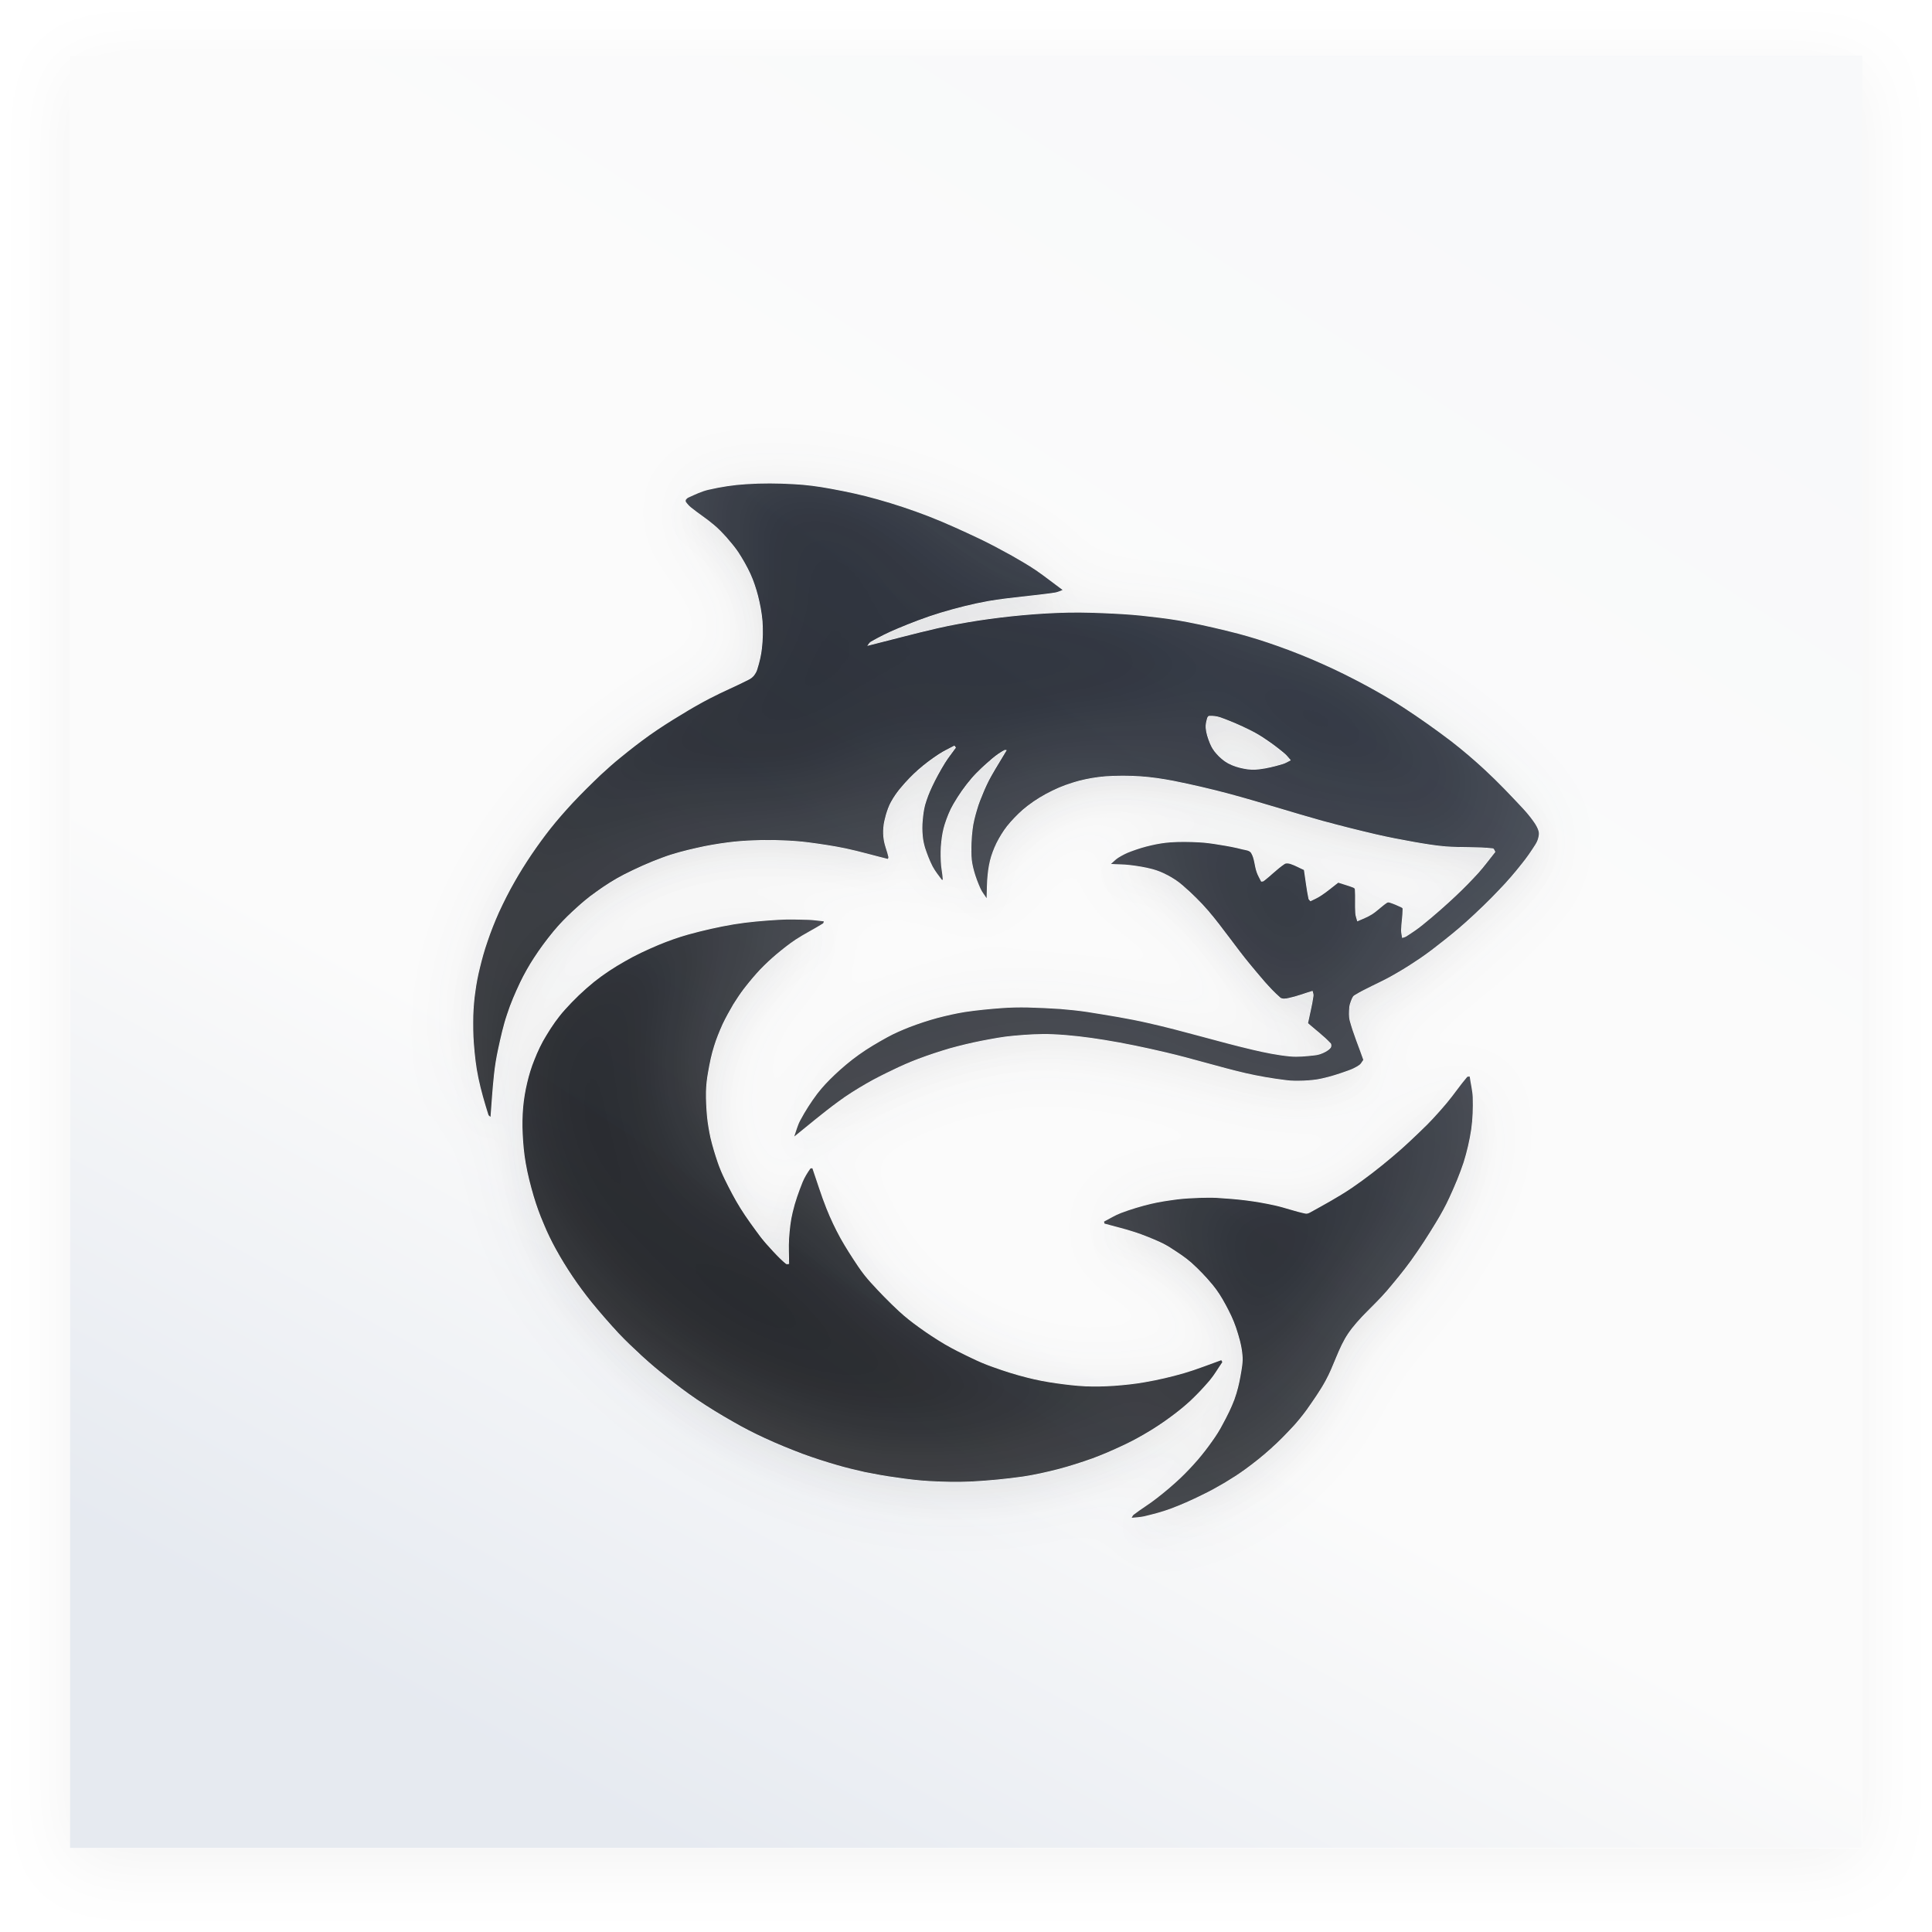
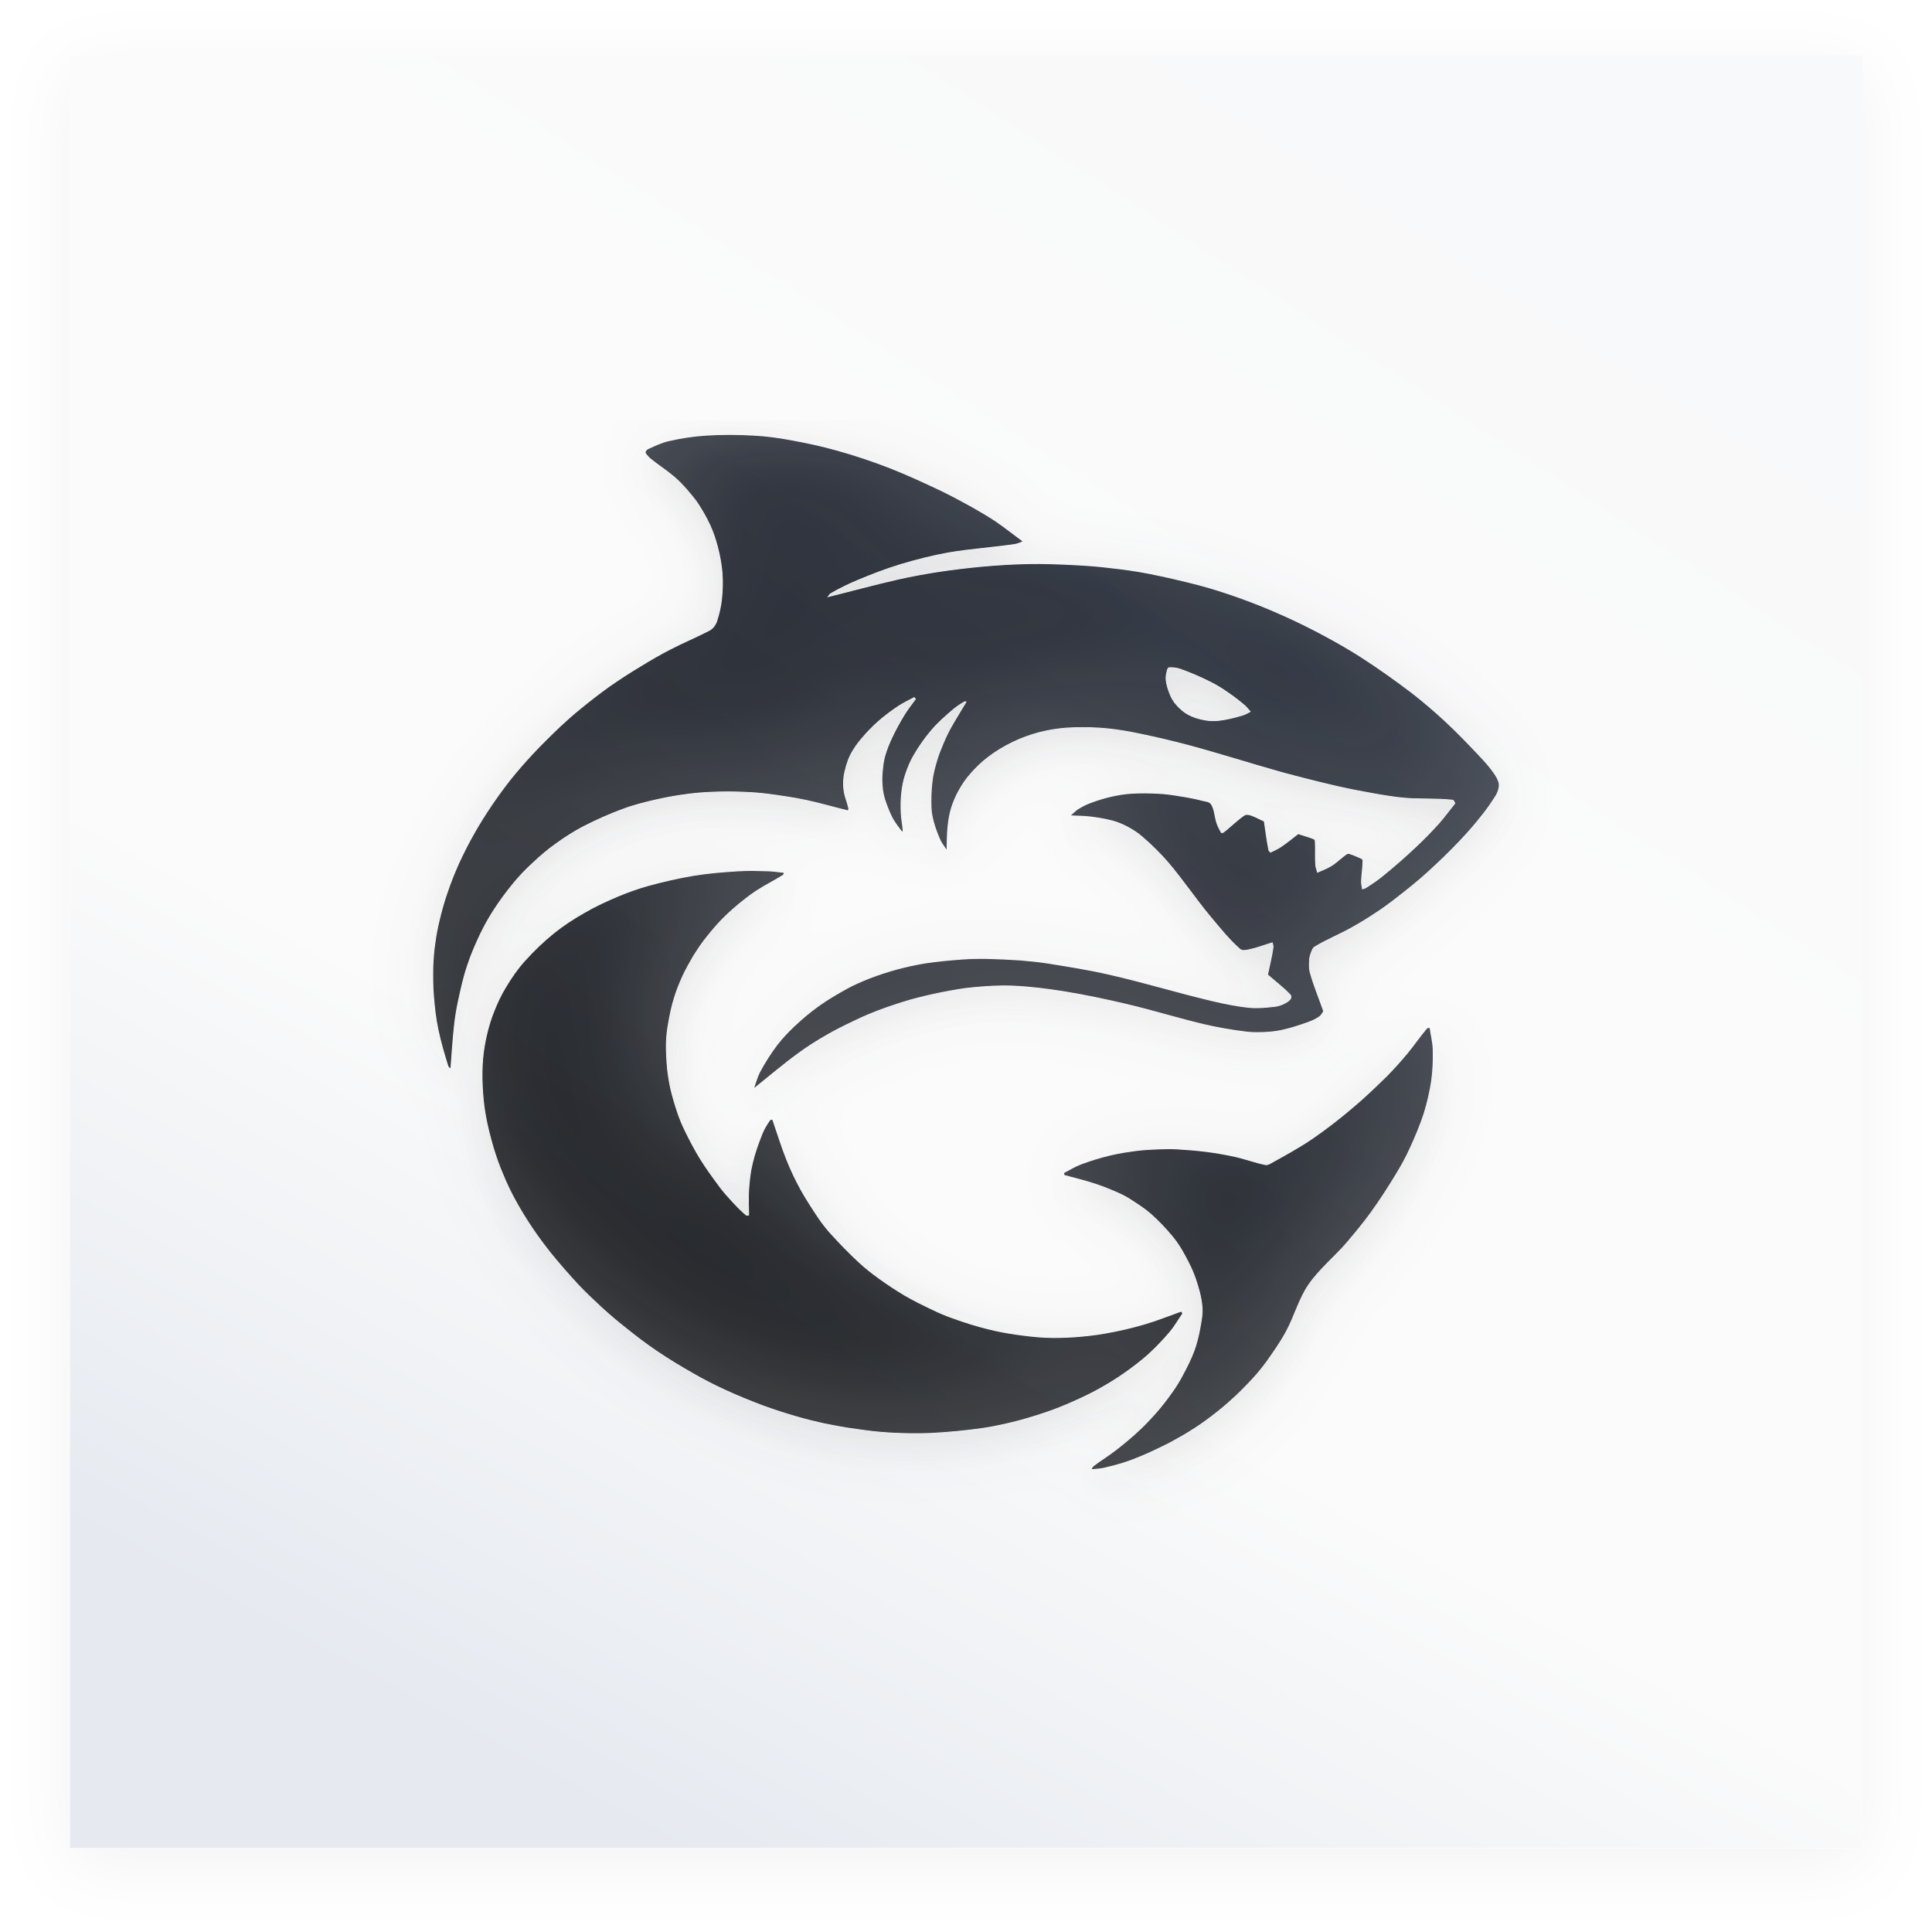
<svg xmlns="http://www.w3.org/2000/svg" width="1104" height="1104" viewBox="0 0 1104 1104" fill="none">
  <g filter="url(#filter0_d_1637_371)">
    <rect width="1024" height="1024" transform="translate(40 32)" fill="#FBFBFB" />
    <rect width="1024" height="1024" transform="translate(40 32)" fill="url(#paint0_linear_1637_371)" fill-opacity="0.4" />
    <rect width="1024" height="1024" transform="translate(40 32)" fill="url(#paint1_linear_1637_371)" fill-opacity="0.8" />
    <g filter="url(#filter1_ddi_1637_371)">
-       <path d="M892.7 636.0C892.1 636.1 891.4 635.9 891.0 636.3C886.3 641.8 882.3 647.8 877.7 653.3C873.5 658.3 869.2 663.1 864.7 667.7C857.1 675.1 849.5 682.5 841.3 689.3C832.8 696.5 823.9 703.4 814.7 709.7C805.8 715.7 796.4 720.8 787.0 726.0C786.1 726.5 785.0 726.9 784.0 726.7C777.1 725.3 770.5 722.8 763.7 721.3C757.4 719.9 751.0 718.8 744.7 718.0C738.3 717.2 731.8 716.7 725.3 716.3C721.6 716.1 717.8 716.2 714.0 716.3C709.1 716.5 704.2 716.7 699.3 717.3C693.4 718.1 687.5 718.9 681.7 720.3C675.0 721.9 668.4 723.9 662.0 726.3C658.0 727.8 654.4 730.1 650.7 732.0C650.8 732.4 650.9 732.9 651.0 733.3C657.8 735.2 664.7 736.8 671.3 739.0C676.8 740.8 682.1 743.0 687.3 745.3C690.1 746.6 692.8 748.0 695.3 749.7C699.8 752.6 704.3 755.5 708.3 759.0C713.5 763.6 718.3 768.7 722.7 774.0C725.9 777.9 728.6 782.2 731.0 786.7C733.7 791.6 736.2 796.7 738.0 802.0C740.0 808.0 741.8 814.1 742.3 820.3C742.8 825.0 741.8 829.7 741.0 834.3C740.1 839.5 738.8 844.7 737.0 849.7C734.9 855.3 732.2 860.7 729.3 866.0C727.3 869.9 724.9 873.7 722.3 877.3C719.3 881.6 716.1 885.7 712.7 889.7C709.1 893.8 705.3 897.9 701.3 901.7C696.2 906.5 690.9 911.0 685.3 915.3C680.5 919.1 675.2 922.2 670.3 926.0C669.7 926.5 669.4 927.3 669.0 928.0C671.8 927.7 674.6 927.6 677.3 927.0C683.2 925.6 689.0 924.1 694.7 922.0C701.7 919.4 708.6 916.3 715.3 913.0C720.6 910.5 725.7 907.6 730.7 904.7C735.2 902.0 739.7 899.1 744.0 896.0C749.9 891.7 755.6 887.2 761.0 882.3C766.2 877.7 771.0 872.7 775.7 867.7C778.9 864.2 781.9 860.5 784.7 856.7C789.1 850.4 793.6 844.1 797.3 837.3C802.9 827.2 805.8 815.6 812.3 806.0C819.4 795.6 829.5 787.5 837.7 778.0C843.2 771.5 848.7 764.9 853.7 758.0C859.6 749.8 865.1 741.3 870.3 732.7C873.6 727.3 876.7 721.7 879.3 716.0C882.8 708.4 886.1 700.6 888.7 692.7C890.9 685.6 892.6 678.3 893.7 671.0C894.7 663.9 894.9 656.8 894.7 649.7C894.5 645.1 893.3 640.6 892.7 636.0Z M281.7 608.7C278.5 613.8 275.9 619.4 273.7 625.0C271.7 629.9 270.2 634.9 269.0 640.0C267.7 645.4 266.8 650.8 266.3 656.3C265.8 662.2 265.7 668.1 266.0 674.0C266.3 680.5 266.9 687.0 268.0 693.3C269.3 700.8 271.2 708.1 273.3 715.3C275.1 721.3 277.2 727.2 279.7 733.0C282.1 738.9 284.9 744.7 288.0 750.3C291.4 756.5 295.1 762.5 299.0 768.3C302.9 774.1 307.0 779.6 311.3 785.0C317.1 792.1 323.1 799.0 329.3 805.7C334.2 810.9 339.4 815.8 344.7 820.7C349.8 825.4 355.2 830.0 360.7 834.3C367.4 839.7 374.2 844.9 381.3 849.7C389.0 854.9 396.9 859.7 405.0 864.3C411.9 868.3 419.1 872.0 426.3 875.3C434.5 879.1 442.9 882.5 451.3 885.7C458.7 888.4 466.1 890.8 473.7 893.0C479.8 894.8 486.1 896.3 492.3 897.7C499.3 899.1 506.3 900.4 513.3 901.3C520.6 902.4 528.0 903.3 535.3 903.7C544.4 904.2 553.6 904.4 562.7 904.0C574.2 903.4 585.6 902.3 597.0 900.7C605.0 899.5 612.9 897.7 620.7 895.7C628.2 893.7 635.7 891.3 643.0 888.7C649.2 886.4 655.3 883.8 661.3 881.0C667.0 878.4 672.6 875.5 678.0 872.3C683.7 869.0 689.3 865.3 694.7 861.3C699.2 858.0 703.6 854.5 707.7 850.7C712.3 846.4 716.6 841.8 720.7 837.0C723.8 833.3 726.2 829.0 729.0 825.0C728.8 824.6 728.6 824.1 728.3 823.7C720.1 826.6 712.0 829.9 703.7 832.3C695.1 834.8 686.4 836.8 677.7 838.3C671.0 839.5 664.1 840.2 657.3 840.7C651.0 841.1 644.7 841.3 638.3 841.0C631.9 840.7 625.4 839.9 619.0 839.0C612.6 838.1 606.2 836.9 600.0 835.3C592.3 833.4 584.8 831.0 577.3 828.3C572.4 826.6 567.7 824.6 563.0 822.3C556.9 819.4 550.8 816.4 545.0 813.0C539.3 809.6 533.7 805.9 528.3 802.0C523.7 798.7 519.2 795.2 515.0 791.3C508.5 785.3 502.3 778.9 496.3 772.3C493.3 769.0 490.5 765.4 488.0 761.7C483.9 755.6 479.9 749.4 476.3 743.0C472.8 736.6 469.7 730.1 467.0 723.3C463.5 714.6 460.8 705.6 457.7 696.7C457.2 696.8 456.6 696.6 456.3 697.0C454.4 699.7 452.6 702.6 451.3 705.7C448.7 712.2 446.3 718.8 444.7 725.7C443.3 731.3 442.7 737.2 442.3 743.0C441.9 748.7 442.3 754.3 442.3 760.0C441.7 760.0 440.9 760.4 440.3 760.0C437.3 757.6 434.6 754.8 432.0 752.0C429.0 748.8 426.0 745.5 423.3 742.0C418.7 735.8 414.1 729.6 410.0 723.0C406.2 716.9 402.9 710.5 399.7 704.0C397.9 700.3 396.3 696.5 395.0 692.7C393.2 687.4 391.6 682.1 390.3 676.7C389.3 672.1 388.5 667.4 388.0 662.7C387.5 657.1 387.2 651.6 387.3 646.0C387.4 641.6 387.9 637.3 388.7 633.0C389.7 627.2 390.9 621.3 392.7 615.7C394.2 610.8 396.2 606.0 398.3 601.3C400.4 596.9 402.8 592.6 405.3 588.3C407.5 584.8 409.8 581.3 412.3 578.0C415.8 573.5 419.4 569.1 423.3 565.0C426.7 561.5 430.3 558.1 434.0 555.0C438.1 551.6 442.2 548.3 446.7 545.3C452.5 541.5 458.8 538.4 464.7 534.7C465.1 534.4 465.1 533.8 465.3 533.3C461.9 533.0 458.5 532.4 455.0 532.3C448.4 532.1 441.9 531.9 435.3 532.3C425.4 532.9 415.5 533.7 405.7 535.3C395.6 537.0 385.5 539.3 375.7 542.0C368.9 543.9 362.2 546.3 355.7 549.0C348.2 552.2 340.7 555.6 333.7 559.7C326.6 563.7 319.7 568.2 313.3 573.3C306.4 578.9 299.9 585.1 294.0 591.7C289.3 596.9 285.3 602.7 281.7 608.7Z M236.7 637.0C238.4 645.2 240.8 653.3 243.3 661.3C243.5 661.9 244.2 662.2 244.7 662.7C245.4 653.3 246.0 644.0 247.0 634.7C247.6 629.1 248.5 623.5 249.7 618.0C251.4 610.2 253.1 602.3 255.7 594.7C258.0 587.5 261.1 580.5 264.3 573.7C267.0 568.1 270.0 562.8 273.3 557.7C277.3 551.5 281.7 545.6 286.3 540.0C290.2 535.3 294.5 530.8 299.0 526.7C304.0 522.0 309.1 517.6 314.7 513.7C320.5 509.5 326.6 505.6 333.0 502.3C341.3 498.1 349.9 494.2 358.7 491.0C365.9 488.3 373.5 486.4 381.0 484.7C387.9 483.1 395.0 481.9 402.0 481.0C407.4 480.3 412.9 479.9 418.3 479.7C425.0 479.4 431.7 479.4 438.3 479.7C443.9 479.9 449.5 480.3 455.0 481.0C463.3 482.1 471.5 483.3 479.7 485.0C489.1 487.0 498.3 489.7 507.7 492.0C507.8 491.6 508.1 491.1 508.0 490.7C507.2 487.0 505.6 483.4 505.0 479.7C504.5 476.8 504.4 473.9 504.7 471.0C504.9 468.3 505.6 465.6 506.3 463.0C507.2 460.0 508.2 457.0 509.7 454.3C511.6 450.8 514.0 447.4 516.7 444.3C520.1 440.3 523.7 436.5 527.7 433.0C532.0 429.2 536.6 425.8 541.3 422.7C544.6 420.5 548.2 418.9 551.7 417.0C552.0 417.4 552.3 417.9 552.7 418.3C550.2 421.8 547.5 425.1 545.3 428.7C542.3 433.6 539.5 438.7 537.0 444.0C535.1 448.0 533.5 452.1 532.3 456.3C531.4 459.7 531.0 463.2 530.7 466.7C530.4 469.9 530.4 473.1 530.7 476.3C530.9 479.2 531.5 482.0 532.3 484.7C533.7 488.9 535.3 493.1 537.3 497.0C539.0 500.1 541.2 502.9 543.3 505.7C543.5 505.8 544.0 505.9 544.0 505.7C543.8 501.6 542.8 497.7 542.7 493.7C542.5 489.3 542.5 485.0 543.0 480.7C543.4 476.7 544.1 472.8 545.3 469.0C546.8 464.4 548.6 459.8 551.0 455.7C554.5 449.7 558.5 443.9 563.0 438.7C567.2 433.8 572.1 429.5 577.0 425.3C579.4 423.3 582.0 421.5 584.7 420.0C585.1 419.7 585.8 420.0 586.3 420.0C582.9 425.8 579.3 431.4 576.0 437.3C574.1 440.7 572.5 444.1 571.0 447.7C569.4 451.5 567.8 455.4 566.7 459.3C565.4 463.7 564.2 468.1 563.7 472.7C563.0 478.4 562.8 484.2 563.0 490.0C563.1 493.4 563.8 496.7 564.7 500.0C565.8 504.0 567.3 507.9 569.0 511.7C570.0 513.9 571.7 515.9 573.0 518.0C573.2 512.8 573.1 507.5 573.7 502.3C574.1 498.3 574.8 494.2 576.0 490.3C577.3 486.3 578.9 482.4 581.0 478.7C583.2 474.8 585.7 471.0 588.7 467.7C592.2 463.7 596.1 459.9 600.3 456.7C605.4 452.8 610.9 449.5 616.7 446.7C622.2 444.0 628.1 441.9 634.0 440.3C639.8 438.8 645.7 437.8 651.7 437.3C659.3 436.8 667.0 436.8 674.7 437.3C682.1 437.8 689.4 438.9 696.7 440.3C709.2 442.8 721.7 445.7 734.0 449.0C754.4 454.5 774.6 461.0 795.0 466.7C806.8 469.9 818.7 472.9 830.7 475.7C838.9 477.6 847.3 479.2 855.7 480.7C862.6 481.9 869.6 483.1 876.7 483.7C887.1 484.5 897.6 483.8 908.0 485.0C908.9 485.1 909.1 486.6 909.7 487.3C906.0 491.9 902.6 496.6 898.7 501.0C893.9 506.3 888.9 511.4 883.7 516.3C876.7 522.9 869.4 529.3 862.0 535.3C858.4 538.3 854.6 540.8 850.7 543.3C849.9 543.8 848.9 544.0 848.0 544.3C847.8 542.7 847.3 541.0 847.3 539.3C847.4 534.5 848.3 529.8 848.3 525.0C848.3 524.5 847.8 524.2 847.3 524.0C845.0 522.9 842.5 521.8 840.0 521.0C839.4 520.8 838.6 520.6 838.0 521.0C834.5 523.3 831.6 526.4 828.0 528.7C825.0 530.6 821.6 531.8 818.3 533.3C817.9 531.6 817.1 529.8 817.0 528.0C816.6 522.7 817.1 517.3 816.7 512.0C816.6 511.5 816.1 511.2 815.7 511.0C812.4 509.7 809.0 508.8 805.7 507.7C801.9 510.6 798.3 513.7 794.3 516.3C792.1 517.8 789.7 518.8 787.3 520.0C786.9 519.4 786.1 519.0 786.0 518.3C784.7 512.1 784.0 505.7 783.0 499.3C780.0 498.0 777.1 496.3 774.0 495.3C772.8 495.0 771.4 494.7 770.3 495.3C765.3 498.6 761.1 503.1 756.3 506.7C755.9 507.0 755.2 506.9 754.7 507.0C753.7 504.9 752.4 502.9 751.7 500.7C750.2 496.5 750.3 491.7 748.0 488.0C746.9 486.3 744.3 486.2 742.3 485.7C737.4 484.4 732.4 483.5 727.3 482.7C722.6 481.9 717.8 481.2 713.0 481.0C707.0 480.7 701.0 480.6 695.0 481.0C690.6 481.3 686.3 482.0 682.0 483.0C677.5 484.0 673.0 485.4 668.7 487.0C665.6 488.1 662.7 489.6 660.0 491.3C658.3 492.4 656.9 494.0 655.3 495.3C659.4 495.6 663.6 495.5 667.7 496.0C672.7 496.6 677.8 497.4 682.7 498.7C686.1 499.6 689.5 501.0 692.7 502.7C696.3 504.6 699.9 506.9 703.0 509.7C708.9 514.8 714.6 520.4 719.7 526.3C729.4 537.7 737.8 550.2 747.3 561.7C753.7 569.3 759.9 577.2 767.3 583.7C768.8 584.9 771.1 584.4 773.0 584.0C778.3 582.9 783.4 580.9 788.7 579.3C788.9 580.4 789.5 581.5 789.3 582.7C788.5 588.7 786.9 594.7 785.7 600.7C790.7 605.1 796.1 609.1 800.7 614.0C801.3 614.7 801.3 616.2 800.7 617.0C799.5 618.5 797.7 619.5 796.0 620.3C794.1 621.2 792.1 621.8 790.0 622.0C784.6 622.6 779.1 623.2 773.7 622.7C765.4 621.9 757.1 620.2 749.0 618.3C726.0 612.9 703.4 605.9 680.3 600.7C666.9 597.6 653.3 595.5 639.7 593.3C633.7 592.4 627.7 591.8 621.7 591.3C614.5 590.8 607.2 590.5 600.0 590.3C594.4 590.2 588.9 590.3 583.3 590.7C575.1 591.3 566.8 592.1 558.7 593.3C552.5 594.3 546.4 595.7 540.3 597.3C534.1 599.0 528.0 601.0 522.0 603.3C517.0 605.3 512.0 607.4 507.3 610.0C500.8 613.6 494.4 617.3 488.3 621.7C482.7 625.7 477.4 630.2 472.3 635.0C468.3 638.8 464.4 642.9 461.0 647.3C456.8 652.9 453.0 658.8 449.7 665.0C447.9 668.3 447.0 672.1 445.7 675.7C455.3 668.0 464.7 660.0 474.7 652.7C480.6 648.3 486.9 644.4 493.3 640.7C499.0 637.4 504.8 634.5 510.7 631.7C516.2 629.0 521.9 626.5 527.7 624.3C534.6 621.7 541.6 619.4 548.7 617.3C555.6 615.4 562.6 613.7 569.7 612.3C576.6 611.0 583.6 609.6 590.7 609.0C599.4 608.2 608.2 607.6 617.0 608.0C628.3 608.5 639.5 609.9 650.7 611.7C664.4 613.9 678.1 616.8 691.7 620.0C709.3 624.1 726.7 629.6 744.3 633.7C753.0 635.7 761.8 637.2 770.7 638.3C774.6 638.9 778.7 638.8 782.7 638.7C786.7 638.5 790.7 638.2 794.7 637.3C800.7 636.0 806.5 634.1 812.3 632.0C814.9 631.1 817.4 629.9 819.7 628.3C820.8 627.5 821.4 626.1 822.3 625.0C819.3 616.3 815.7 607.9 813.3 599.0C812.6 596.2 812.8 593.2 813.0 590.3C813.1 589.0 813.5 587.6 814.0 586.3C814.6 584.9 815.0 583.2 816.3 582.3C823.9 577.6 832.2 574.3 840.0 570.0C845.4 567.0 850.8 563.8 856.0 560.3C861.3 556.9 866.4 553.2 871.3 549.3C877.9 544.2 884.5 538.9 890.7 533.3C898.1 526.6 905.4 519.6 912.3 512.3C917.6 506.8 922.6 501.0 927.3 495.0C930.5 491.1 933.3 486.9 936.0 482.7C936.9 481.3 937.6 479.9 938.0 478.3C938.4 476.8 938.7 475.2 938.3 473.7C937.7 471.4 936.4 469.3 935.0 467.3C932.9 464.3 930.5 461.4 928.0 458.7C919.9 450.0 911.7 441.4 903.0 433.3C895.9 426.7 888.4 420.3 880.7 414.3C870.3 406.4 859.6 398.8 848.7 391.7C840.6 386.4 832.2 381.6 823.7 377.0C814.4 372.0 805.0 367.3 795.3 363.0C785.5 358.6 775.5 354.6 765.3 351.0C756.9 348.0 748.3 345.3 739.7 343.0C728.5 340.1 717.3 337.5 706.0 335.3C697.8 333.7 689.6 332.6 681.3 331.7C673.4 330.7 665.4 330.1 657.3 329.7C647.2 329.2 637.1 328.8 627.0 329.0C617.0 329.2 607.0 329.8 597.0 330.7C587.1 331.6 577.2 332.8 567.3 334.3C558.4 335.7 549.5 337.3 540.7 339.3C525.0 342.9 509.6 347.1 494.0 351.0C494.8 350.1 495.3 348.9 496.3 348.3C501.9 345.1 507.7 342.2 513.7 339.7C523.2 335.7 532.8 332.0 542.7 329.0C553.1 325.9 563.6 323.2 574.3 321.3C588.9 318.8 603.7 317.9 618.3 315.7C620.1 315.4 621.7 314.6 623.3 314.0C617.4 309.7 611.7 305.1 605.7 301.0C600.5 297.5 595.1 294.4 589.7 291.3C582.8 287.5 575.8 283.7 568.7 280.3C557.5 275.0 546.2 269.8 534.7 265.3C523.5 261.0 512.2 257.2 500.7 254.0C490.5 251.1 480.1 248.9 469.7 247.0C461.6 245.5 453.5 244.4 445.3 244.0C434.9 243.4 424.4 243.3 414.0 244.0C405.6 244.5 397.2 245.8 389.0 247.7C384.5 248.7 380.2 250.8 376.0 252.7C375.2 253.0 374.5 253.6 374.0 254.3C373.8 254.7 373.8 255.3 374.0 255.7C374.9 257.0 376.1 258.3 377.3 259.3C382.2 263.3 387.5 266.6 392.3 270.7C395.5 273.3 398.3 276.3 401.0 279.3C403.7 282.4 406.4 285.6 408.7 289.0C411.7 293.6 414.4 298.4 416.7 303.3C418.8 307.9 420.4 312.8 421.7 317.7C423.1 323.2 424.2 328.9 424.7 334.7C425.1 340.7 425.0 346.7 424.3 352.7C423.8 357.3 422.7 361.9 421.3 366.3C420.9 367.9 420.0 369.4 419.0 370.7C418.1 371.8 416.9 372.7 415.7 373.3C407.2 377.7 398.4 381.3 390.0 385.7C383.4 389.1 377.0 392.8 370.7 396.7C363.5 401.0 356.5 405.5 349.7 410.3C343.3 414.9 337.1 419.7 331.0 424.7C326.4 428.4 322.0 432.3 317.7 436.3C311.3 442.4 305.0 448.6 299.0 455.0C293.9 460.5 289.0 466.1 284.3 472.0C279.9 477.6 275.7 483.4 271.7 489.3C267.8 495.1 264.1 501.0 260.7 507.0C256.9 513.6 253.5 520.4 250.3 527.3C247.5 533.6 244.9 540.1 242.7 546.7C240.7 552.4 239.1 558.2 237.7 564.0C236.4 569.2 235.4 574.4 234.7 579.7C233.9 585.0 233.5 590.3 233.3 595.7C233.2 601.9 233.2 608.1 233.7 614.3C234.3 621.9 235.1 629.5 236.7 637.0Z M719.0 398.7C719.2 398.1 719.7 397.4 720.3 397.3C722.8 397.2 725.3 397.5 727.7 398.3C734.4 400.7 740.9 403.5 747.3 406.7C751.4 408.7 755.3 411.1 759.0 413.7C762.9 416.3 766.7 419.3 770.3 422.3C771.8 423.6 773.0 425.2 774.3 426.7C772.4 427.6 770.7 428.8 768.7 429.3C763.6 430.8 758.5 432.1 753.3 432.7C750.0 433.1 746.6 433.0 743.3 432.3C739.6 431.6 736.0 430.5 732.7 428.7C729.8 427.1 727.2 424.8 725.0 422.3C723.2 420.3 721.7 417.9 720.7 415.3C719.4 412.1 718.3 408.8 718.0 405.3C717.8 403.1 718.4 400.8 719.0 398.7Z" transform="translate(68.995 65.991) scale(0.86349)" fill="url(#paint2_linear_1637_371)" fill-opacity="0.9" />
+       <path d="M892.7 636.0C892.1 636.1 891.4 635.9 891.0 636.3C886.3 641.8 882.3 647.8 877.7 653.3C873.5 658.3 869.2 663.1 864.7 667.7C857.1 675.1 849.5 682.5 841.3 689.3C832.8 696.5 823.9 703.4 814.7 709.7C805.8 715.7 796.4 720.8 787.0 726.0C786.1 726.5 785.0 726.9 784.0 726.7C777.1 725.3 770.5 722.8 763.7 721.3C757.4 719.9 751.0 718.8 744.7 718.0C738.3 717.2 731.8 716.7 725.3 716.3C721.6 716.1 717.8 716.2 714.0 716.3C709.1 716.5 704.2 716.7 699.3 717.3C693.4 718.1 687.5 718.9 681.7 720.3C675.0 721.9 668.4 723.9 662.0 726.3C658.0 727.8 654.4 730.1 650.7 732.0C650.8 732.4 650.9 732.9 651.0 733.3C657.8 735.2 664.7 736.8 671.3 739.0C676.8 740.8 682.1 743.0 687.3 745.3C690.1 746.6 692.8 748.0 695.3 749.7C699.8 752.6 704.3 755.5 708.3 759.0C713.5 763.6 718.3 768.7 722.7 774.0C725.9 777.9 728.6 782.2 731.0 786.7C733.7 791.6 736.2 796.7 738.0 802.0C740.0 808.0 741.8 814.1 742.3 820.3C742.8 825.0 741.8 829.7 741.0 834.3C740.1 839.5 738.8 844.7 737.0 849.7C734.9 855.3 732.2 860.7 729.3 866.0C727.3 869.9 724.9 873.7 722.3 877.3C719.3 881.6 716.1 885.7 712.7 889.7C709.1 893.8 705.3 897.9 701.3 901.7C696.2 906.5 690.9 911.0 685.3 915.3C680.5 919.1 675.2 922.2 670.3 926.0C669.7 926.5 669.4 927.3 669.0 928.0C671.8 927.7 674.6 927.6 677.3 927.0C683.2 925.6 689.0 924.1 694.7 922.0C701.7 919.4 708.6 916.3 715.3 913.0C720.6 910.5 725.7 907.6 730.7 904.7C735.2 902.0 739.7 899.1 744.0 896.0C749.9 891.7 755.6 887.2 761.0 882.3C766.2 877.7 771.0 872.7 775.7 867.7C778.9 864.2 781.9 860.5 784.7 856.7C789.1 850.4 793.6 844.1 797.3 837.3C802.9 827.2 805.8 815.6 812.3 806.0C819.4 795.6 829.5 787.5 837.7 778.0C843.2 771.5 848.7 764.9 853.7 758.0C859.6 749.8 865.1 741.3 870.3 732.7C873.6 727.3 876.7 721.7 879.3 716.0C882.8 708.4 886.1 700.6 888.7 692.7C890.9 685.6 892.6 678.3 893.7 671.0C894.7 663.9 894.9 656.8 894.7 649.7C894.5 645.1 893.3 640.6 892.7 636.0Z M281.7 608.7C278.5 613.8 275.9 619.4 273.7 625.0C271.7 629.9 270.2 634.9 269.0 640.0C267.7 645.4 266.8 650.8 266.3 656.3C265.8 662.2 265.7 668.1 266.0 674.0C266.3 680.5 266.9 687.0 268.0 693.3C269.3 700.8 271.2 708.1 273.3 715.3C275.1 721.3 277.2 727.2 279.7 733.0C282.1 738.9 284.9 744.7 288.0 750.3C291.4 756.5 295.1 762.5 299.0 768.3C302.9 774.1 307.0 779.6 311.3 785.0C317.1 792.1 323.1 799.0 329.3 805.7C334.2 810.9 339.4 815.8 344.7 820.7C349.8 825.4 355.2 830.0 360.7 834.3C367.4 839.7 374.2 844.9 381.3 849.7C389.0 854.9 396.9 859.7 405.0 864.3C411.9 868.3 419.1 872.0 426.3 875.3C434.5 879.1 442.9 882.5 451.3 885.7C458.7 888.4 466.1 890.8 473.7 893.0C479.8 894.8 486.1 896.3 492.3 897.7C499.3 899.1 506.3 900.4 513.3 901.3C520.6 902.4 528.0 903.3 535.3 903.7C544.4 904.2 553.6 904.4 562.7 904.0C574.2 903.4 585.6 902.3 597.0 900.7C605.0 899.5 612.9 897.7 620.7 895.7C628.2 893.7 635.7 891.3 643.0 888.7C649.2 886.4 655.3 883.8 661.3 881.0C667.0 878.4 672.6 875.5 678.0 872.3C683.7 869.0 689.3 865.3 694.7 861.3C699.2 858.0 703.6 854.5 707.7 850.7C712.3 846.4 716.6 841.8 720.7 837.0C723.8 833.3 726.2 829.0 729.0 825.0C728.8 824.6 728.6 824.1 728.3 823.7C720.1 826.6 712.0 829.9 703.7 832.3C695.1 834.8 686.4 836.8 677.7 838.3C671.0 839.5 664.1 840.2 657.3 840.7C651.0 841.1 644.7 841.3 638.3 841.0C631.9 840.7 625.4 839.9 619.0 839.0C612.6 838.1 606.2 836.9 600.0 835.3C592.3 833.4 584.8 831.0 577.3 828.3C572.4 826.6 567.7 824.6 563.0 822.3C556.9 819.4 550.8 816.4 545.0 813.0C539.3 809.6 533.7 805.9 528.3 802.0C523.7 798.7 519.2 795.2 515.0 791.3C508.5 785.3 502.3 778.9 496.3 772.3C493.3 769.0 490.5 765.4 488.0 761.7C483.9 755.6 479.9 749.4 476.3 743.0C472.8 736.6 469.7 730.1 467.0 723.3C463.5 714.6 460.8 705.6 457.7 696.7C457.2 696.8 456.6 696.6 456.3 697.0C454.4 699.7 452.6 702.6 451.3 705.7C448.7 712.2 446.3 718.8 444.7 725.7C443.3 731.3 442.7 737.2 442.3 743.0C441.9 748.7 442.3 754.3 442.3 760.0C441.7 760.0 440.9 760.4 440.3 760.0C437.3 757.6 434.6 754.8 432.0 752.0C429.0 748.8 426.0 745.5 423.3 742.0C418.7 735.8 414.1 729.6 410.0 723.0C406.2 716.9 402.9 710.5 399.7 704.0C397.9 700.3 396.3 696.5 395.0 692.7C393.2 687.4 391.6 682.1 390.3 676.7C389.3 672.1 388.5 667.4 388.0 662.7C387.5 657.1 387.2 651.6 387.3 646.0C387.4 641.6 387.9 637.3 388.7 633.0C389.7 627.2 390.9 621.3 392.7 615.7C394.2 610.8 396.2 606.0 398.3 601.3C400.4 596.9 402.8 592.6 405.3 588.3C407.5 584.8 409.8 581.3 412.3 578.0C415.8 573.5 419.4 569.1 423.3 565.0C426.7 561.5 430.3 558.1 434.0 555.0C438.1 551.6 442.2 548.3 446.7 545.3C452.5 541.5 458.8 538.4 464.7 534.7C465.1 534.4 465.1 533.8 465.3 533.3C461.9 533.0 458.5 532.4 455.0 532.3C448.4 532.1 441.9 531.9 435.3 532.3C425.4 532.9 415.5 533.7 405.7 535.3C395.6 537.0 385.5 539.3 375.7 542.0C368.9 543.9 362.2 546.3 355.7 549.0C348.2 552.2 340.7 555.6 333.7 559.7C326.6 563.7 319.7 568.2 313.3 573.3C306.4 578.9 299.9 585.1 294.0 591.7C289.3 596.9 285.3 602.7 281.7 608.7Z M236.7 637.0C238.4 645.2 240.8 653.3 243.3 661.3C243.5 661.9 244.2 662.2 244.7 662.7C245.4 653.3 246.0 644.0 247.0 634.7C247.6 629.1 248.5 623.5 249.7 618.0C251.4 610.2 253.1 602.3 255.7 594.7C258.0 587.5 261.1 580.5 264.3 573.7C267.0 568.1 270.0 562.8 273.3 557.7C277.3 551.5 281.7 545.6 286.3 540.0C290.2 535.3 294.5 530.8 299.0 526.7C304.0 522.0 309.1 517.6 314.7 513.7C320.5 509.5 326.6 505.6 333.0 502.3C341.3 498.1 349.9 494.2 358.7 491.0C365.9 488.3 373.5 486.4 381.0 484.7C387.9 483.1 395.0 481.9 402.0 481.0C407.4 480.3 412.9 479.9 418.3 479.7C425.0 479.4 431.7 479.4 438.3 479.7C443.9 479.9 449.5 480.3 455.0 481.0C463.3 482.1 471.5 483.3 479.7 485.0C489.1 487.0 498.3 489.7 507.7 492.0C507.8 491.6 508.1 491.1 508.0 490.7C507.2 487.0 505.6 483.4 505.0 479.7C504.5 476.8 504.4 473.9 504.7 471.0C504.9 468.3 505.6 465.6 506.3 463.0C507.2 460.0 508.2 457.0 509.7 454.3C511.6 450.8 514.0 447.4 516.7 444.3C520.1 440.3 523.7 436.5 527.7 433.0C532.0 429.2 536.6 425.8 541.3 422.7C544.6 420.5 548.2 418.9 551.7 417.0C552.0 417.4 552.3 417.9 552.7 418.3C550.2 421.8 547.5 425.1 545.3 428.7C542.3 433.6 539.5 438.7 537.0 444.0C535.1 448.0 533.5 452.1 532.3 456.3C531.4 459.7 531.0 463.2 530.7 466.7C530.4 469.9 530.4 473.1 530.7 476.3C530.9 479.2 531.5 482.0 532.3 484.7C533.7 488.9 535.3 493.1 537.3 497.0C539.0 500.1 541.2 502.9 543.3 505.7C543.5 505.8 544.0 505.9 544.0 505.7C543.8 501.6 542.8 497.7 542.7 493.7C542.5 489.3 542.5 485.0 543.0 480.7C543.4 476.7 544.1 472.8 545.3 469.0C546.8 464.4 548.6 459.8 551.0 455.7C554.5 449.7 558.5 443.9 563.0 438.7C567.2 433.8 572.1 429.5 577.0 425.3C579.4 423.3 582.0 421.5 584.7 420.0C585.1 419.7 585.8 420.0 586.3 420.0C582.9 425.8 579.3 431.4 576.0 437.3C574.1 440.7 572.5 444.1 571.0 447.7C569.4 451.5 567.8 455.4 566.7 459.3C565.4 463.7 564.2 468.1 563.7 472.7C563.0 478.4 562.8 484.2 563.0 490.0C563.1 493.4 563.8 496.7 564.7 500.0C565.8 504.0 567.3 507.9 569.0 511.7C570.0 513.9 571.7 515.9 573.0 518.0C573.2 512.8 573.1 507.5 573.7 502.3C574.1 498.3 574.8 494.2 576.0 490.3C577.3 486.3 578.9 482.4 581.0 478.7C583.2 474.8 585.7 471.0 588.7 467.7C592.2 463.7 596.1 459.9 600.3 456.7C605.4 452.8 610.9 449.5 616.7 446.7C622.2 444.0 628.1 441.9 634.0 440.3C639.8 438.8 645.7 437.8 651.7 437.3C659.3 436.8 667.0 436.8 674.7 437.3C682.1 437.8 689.4 438.9 696.7 440.3C709.2 442.8 721.7 445.7 734.0 449.0C754.4 454.5 774.6 461.0 795.0 466.7C806.8 469.9 818.7 472.9 830.7 475.7C838.9 477.6 847.3 479.2 855.7 480.7C862.6 481.9 869.6 483.1 876.7 483.7C887.1 484.5 897.6 483.8 908.0 485.0C908.9 485.1 909.1 486.6 909.7 487.3C906.0 491.9 902.6 496.6 898.7 501.0C893.9 506.3 888.9 511.4 883.7 516.3C876.7 522.9 869.4 529.3 862.0 535.3C858.4 538.3 854.6 540.8 850.7 543.3C849.9 543.8 848.9 544.0 848.0 544.3C847.8 542.7 847.3 541.0 847.3 539.3C847.4 534.5 848.3 529.8 848.3 525.0C848.3 524.5 847.8 524.2 847.3 524.0C845.0 522.9 842.5 521.8 840.0 521.0C839.4 520.8 838.6 520.6 838.0 521.0C834.5 523.3 831.6 526.4 828.0 528.7C825.0 530.6 821.6 531.8 818.3 533.3C817.9 531.6 817.1 529.8 817.0 528.0C816.6 522.7 817.1 517.3 816.7 512.0C816.6 511.5 816.1 511.2 815.7 511.0C812.4 509.7 809.0 508.8 805.7 507.7C801.9 510.6 798.3 513.7 794.3 516.3C792.1 517.8 789.7 518.8 787.3 520.0C786.9 519.4 786.1 519.0 786.0 518.3C784.7 512.1 784.0 505.7 783.0 499.3C780.0 498.0 777.1 496.3 774.0 495.3C772.8 495.0 771.4 494.7 770.3 495.3C765.3 498.6 761.1 503.1 756.3 506.7C755.9 507.0 755.2 506.9 754.7 507.0C753.7 504.9 752.4 502.9 751.7 500.7C750.2 496.5 750.3 491.7 748.0 488.0C746.9 486.3 744.3 486.2 742.3 485.7C737.4 484.4 732.4 483.5 727.3 482.7C722.6 481.9 717.8 481.2 713.0 481.0C707.0 480.7 701.0 480.6 695.0 481.0C690.6 481.3 686.3 482.0 682.0 483.0C677.5 484.0 673.0 485.4 668.7 487.0C665.6 488.1 662.7 489.6 660.0 491.3C658.3 492.4 656.9 494.0 655.3 495.3C659.4 495.6 663.6 495.5 667.7 496.0C672.7 496.6 677.8 497.4 682.7 498.7C686.1 499.6 689.5 501.0 692.7 502.7C696.3 504.6 699.9 506.9 703.0 509.7C708.9 514.8 714.6 520.4 719.7 526.3C729.4 537.7 737.8 550.2 747.3 561.7C753.7 569.3 759.9 577.2 767.3 583.7C768.8 584.9 771.1 584.4 773.0 584.0C778.3 582.9 783.4 580.9 788.7 579.3C788.9 580.4 789.5 581.5 789.3 582.7C788.5 588.7 786.9 594.7 785.7 600.7C790.7 605.1 796.1 609.1 800.7 614.0C801.3 614.7 801.3 616.2 800.7 617.0C799.5 618.5 797.7 619.5 796.0 620.3C794.1 621.2 792.1 621.8 790.0 622.0C784.6 622.6 779.1 623.2 773.7 622.7C765.4 621.9 757.1 620.2 749.0 618.3C726.0 612.9 703.4 605.9 680.3 600.7C666.9 597.6 653.3 595.5 639.7 593.3C633.7 592.4 627.7 591.8 621.7 591.3C614.5 590.8 607.2 590.5 600.0 590.3C594.4 590.2 588.9 590.3 583.3 590.7C575.1 591.3 566.8 592.1 558.7 593.3C552.5 594.3 546.4 595.7 540.3 597.3C534.1 599.0 528.0 601.0 522.0 603.3C517.0 605.3 512.0 607.4 507.3 610.0C500.8 613.6 494.4 617.3 488.3 621.7C482.7 625.7 477.4 630.2 472.3 635.0C468.3 638.8 464.4 642.9 461.0 647.3C456.8 652.9 453.0 658.8 449.7 665.0C447.9 668.3 447.0 672.1 445.7 675.7C455.3 668.0 464.7 660.0 474.7 652.7C480.6 648.3 486.9 644.4 493.3 640.7C499.0 637.4 504.8 634.5 510.7 631.7C516.2 629.0 521.9 626.5 527.7 624.3C534.6 621.7 541.6 619.4 548.7 617.3C555.6 615.4 562.6 613.7 569.7 612.3C576.6 611.0 583.6 609.6 590.7 609.0C599.4 608.2 608.2 607.6 617.0 608.0C628.3 608.5 639.5 609.9 650.7 611.7C664.4 613.9 678.1 616.8 691.7 620.0C709.3 624.1 726.7 629.6 744.3 633.7C753.0 635.7 761.8 637.2 770.7 638.3C774.6 638.9 778.7 638.8 782.7 638.7C786.7 638.5 790.7 638.2 794.7 637.3C800.7 636.0 806.5 634.1 812.3 632.0C814.9 631.1 817.4 629.9 819.7 628.3C820.8 627.5 821.4 626.1 822.3 625.0C819.3 616.3 815.7 607.9 813.3 599.0C812.6 596.2 812.8 593.2 813.0 590.3C813.1 589.0 813.5 587.6 814.0 586.3C814.6 584.9 815.0 583.2 816.3 582.3C823.9 577.6 832.2 574.3 840.0 570.0C845.4 567.0 850.8 563.8 856.0 560.3C861.3 556.9 866.4 553.2 871.3 549.3C877.9 544.2 884.5 538.9 890.7 533.3C898.1 526.6 905.4 519.6 912.3 512.3C917.6 506.8 922.6 501.0 927.3 495.0C930.5 491.1 933.3 486.9 936.0 482.7C936.9 481.3 937.6 479.9 938.0 478.3C938.4 476.8 938.7 475.2 938.3 473.7C937.7 471.4 936.4 469.3 935.0 467.3C932.9 464.3 930.5 461.4 928.0 458.7C919.9 450.0 911.7 441.4 903.0 433.3C895.9 426.7 888.4 420.3 880.7 414.3C870.3 406.4 859.6 398.8 848.7 391.7C840.6 386.4 832.2 381.6 823.7 377.0C814.4 372.0 805.0 367.3 795.3 363.0C785.5 358.6 775.5 354.6 765.3 351.0C756.9 348.0 748.3 345.3 739.7 343.0C728.5 340.1 717.3 337.5 706.0 335.3C697.8 333.7 689.6 332.6 681.3 331.7C673.4 330.7 665.4 330.1 657.3 329.7C647.2 329.2 637.1 328.8 627.0 329.0C617.0 329.2 607.0 329.8 597.0 330.7C587.1 331.6 577.2 332.8 567.3 334.3C558.4 335.7 549.5 337.3 540.7 339.3C525.0 342.9 509.6 347.1 494.0 351.0C494.8 350.1 495.3 348.9 496.3 348.3C501.9 345.1 507.7 342.2 513.7 339.7C523.2 335.7 532.8 332.0 542.7 329.0C553.1 325.9 563.6 323.2 574.3 321.3C588.9 318.8 603.7 317.9 618.3 315.7C620.1 315.4 621.7 314.6 623.3 314.0C617.4 309.7 611.7 305.1 605.7 301.0C600.5 297.5 595.1 294.4 589.7 291.3C582.8 287.5 575.8 283.7 568.7 280.3C557.5 275.0 546.2 269.8 534.7 265.3C523.5 261.0 512.2 257.2 500.7 254.0C490.5 251.1 480.1 248.9 469.7 247.0C461.6 245.5 453.5 244.4 445.3 244.0C434.9 243.4 424.4 243.3 414.0 244.0C405.6 244.5 397.2 245.8 389.0 247.7C384.5 248.7 380.2 250.8 376.0 252.7C375.2 253.0 374.5 253.6 374.0 254.3C373.8 254.7 373.8 255.3 374.0 255.7C374.9 257.0 376.1 258.3 377.3 259.3C382.2 263.3 387.5 266.6 392.3 270.7C395.5 273.3 398.3 276.3 401.0 279.3C403.7 282.4 406.4 285.6 408.7 289.0C411.7 293.6 414.4 298.4 416.7 303.3C418.8 307.9 420.4 312.8 421.7 317.7C423.1 323.2 424.2 328.9 424.7 334.7C425.1 340.7 425.0 346.7 424.3 352.7C423.8 357.3 422.7 361.9 421.3 366.3C420.9 367.9 420.0 369.4 419.0 370.7C418.1 371.8 416.9 372.7 415.7 373.3C407.2 377.7 398.4 381.3 390.0 385.7C383.4 389.1 377.0 392.8 370.7 396.7C363.5 401.0 356.5 405.5 349.7 410.3C343.3 414.9 337.1 419.7 331.0 424.7C326.4 428.4 322.0 432.3 317.7 436.3C311.3 442.4 305.0 448.6 299.0 455.0C293.9 460.5 289.0 466.1 284.3 472.0C279.9 477.6 275.7 483.4 271.7 489.3C267.8 495.1 264.1 501.0 260.7 507.0C256.9 513.6 253.5 520.4 250.3 527.3C247.5 533.6 244.9 540.1 242.7 546.7C240.7 552.4 239.1 558.2 237.7 564.0C236.4 569.2 235.4 574.4 234.7 579.7C233.9 585.0 233.5 590.3 233.3 595.7C233.2 601.9 233.2 608.1 233.7 614.3C234.3 621.9 235.1 629.5 236.7 637.0Z M719.0 398.7C719.2 398.1 719.7 397.4 720.3 397.3C722.8 397.2 725.3 397.5 727.7 398.3C734.4 400.7 740.9 403.5 747.3 406.7C751.4 408.7 755.3 411.1 759.0 413.7C762.9 416.3 766.7 419.3 770.3 422.3C771.8 423.6 773.0 425.2 774.3 426.7C772.4 427.6 770.7 428.8 768.7 429.3C763.6 430.8 758.5 432.1 753.3 432.7C750.0 433.1 746.6 433.0 743.3 432.3C739.6 431.6 736.0 430.5 732.7 428.7C729.8 427.1 727.2 424.8 725.0 422.3C723.2 420.3 721.7 417.9 720.7 415.3C719.4 412.1 718.3 408.8 718.0 405.3C717.8 403.1 718.4 400.8 719.0 398.7Z" transform="translate(46.12 38.241) scale(0.86349)" fill="url(#paint2_linear_1637_371)" fill-opacity="0.9" />
    </g>
  </g>
  <defs>
    <filter id="filter0_d_1637_371" x="-8" y="-16" width="1120" height="1120" filterUnits="userSpaceOnUse" color-interpolation-filters="sRGB">
      <feFlood flood-opacity="0" result="BackgroundImageFix" />
      <feColorMatrix in="SourceAlpha" type="matrix" values="0 0 0 0 0 0 0 0 0 0 0 0 0 0 0 0 0 0 127 0" result="hardAlpha" />
      <feOffset dy="8" />
      <feGaussianBlur stdDeviation="20" />
      <feComposite in2="hardAlpha" operator="out" />
      <feColorMatrix type="matrix" values="0 0 0 0 0 0 0 0 0 0 0 0 0 0 0 0 0 0 0.05 0" />
      <feBlend mode="normal" in2="BackgroundImageFix" result="effect1_dropShadow_1637_371" />
      <feBlend mode="normal" in="BackgroundImageFix" in2="effect1_dropShadow_1637_371" result="BackgroundImageFix" />
      <feBlend mode="normal" in="SourceGraphic" in2="BackgroundImageFix" result="shape" />
    </filter>
    <filter id="filter1_ddi_1637_371" x="133.744" y="240.427" width="882.652" height="671.147" filterUnits="userSpaceOnUse" color-interpolation-filters="sRGB">
      <feFlood flood-opacity="0" result="BackgroundImageFix" />
      <feColorMatrix in="SourceAlpha" type="matrix" values="0 0 0 0 0 0 0 0 0 0 0 0 0 0 0 0 0 0 127 0" result="hardAlpha" />
      <feOffset dy="4" />
      <feGaussianBlur stdDeviation="20" />
      <feComposite in2="hardAlpha" operator="out" />
      <feColorMatrix type="matrix" values="0 0 0 0 0.176 0 0 0 0 0.192 0 0 0 0 0.231 0 0 0 0.08 0" />
      <feBlend mode="normal" in2="BackgroundImageFix" result="effect1_dropShadow_1637_371" />
      <feColorMatrix in="SourceAlpha" type="matrix" values="0 0 0 0 0 0 0 0 0 0 0 0 0 0 0 0 0 0 127 0" result="hardAlpha" />
      <feOffset dy="8" />
      <feGaussianBlur stdDeviation="8" />
      <feComposite in2="hardAlpha" operator="out" />
      <feColorMatrix type="matrix" values="0 0 0 0 0.173 0 0 0 0 0.188 0 0 0 0 0.224 0 0 0 0.04 0" />
      <feBlend mode="normal" in2="effect1_dropShadow_1637_371" result="effect2_dropShadow_1637_371" />
      <feBlend mode="normal" in="SourceGraphic" in2="BackgroundImageFix" result="shape" />
      <feColorMatrix in="SourceAlpha" type="matrix" values="0 0 0 0 0 0 0 0 0 0 0 0 0 0 0 0 0 0 127 0" result="hardAlpha" />
      <feOffset dx="-16" dy="-20" />
      <feGaussianBlur stdDeviation="30" />
      <feComposite in2="hardAlpha" operator="arithmetic" k2="-1" k3="1" />
      <feColorMatrix type="matrix" values="0 0 0 0 1 0 0 0 0 1 0 0 0 0 1 0 0 0 0.15 0" />
      <feBlend mode="normal" in2="shape" result="effect3_innerShadow_1637_371" />
      <feBlend mode="normal" in="effect3_innerShadow_1637_371" in2="effect2_dropShadow_1637_371" result="effect3_innerShadow_1637_371" />
    </filter>
    <linearGradient id="paint0_linear_1637_371" x1="973.58" y1="1.59609e-05" x2="378.123" y2="917.86" gradientUnits="userSpaceOnUse">
      <stop offset="0.142" stop-color="#D4DBE9" />
      <stop offset="0.486" stop-color="#FBFBFB" />
    </linearGradient>
    <linearGradient id="paint1_linear_1637_371" x1="603.371" y1="445.063" x2="239.356" y2="1111.41" gradientUnits="userSpaceOnUse">
      <stop offset="0.363" stop-color="#FBFBFB" />
      <stop offset="0.83" stop-color="#E1E6EE" />
    </linearGradient>
    <linearGradient id="paint2_linear_1637_371" x1="849.855" y1="39.085" x2="331.636" y2="802.645" gradientUnits="userSpaceOnUse">
      <stop offset="0.086" stop-color="#1C2434" />
      <stop offset="1" stop-color="#0F1115" />
    </linearGradient>
  </defs>
</svg>
